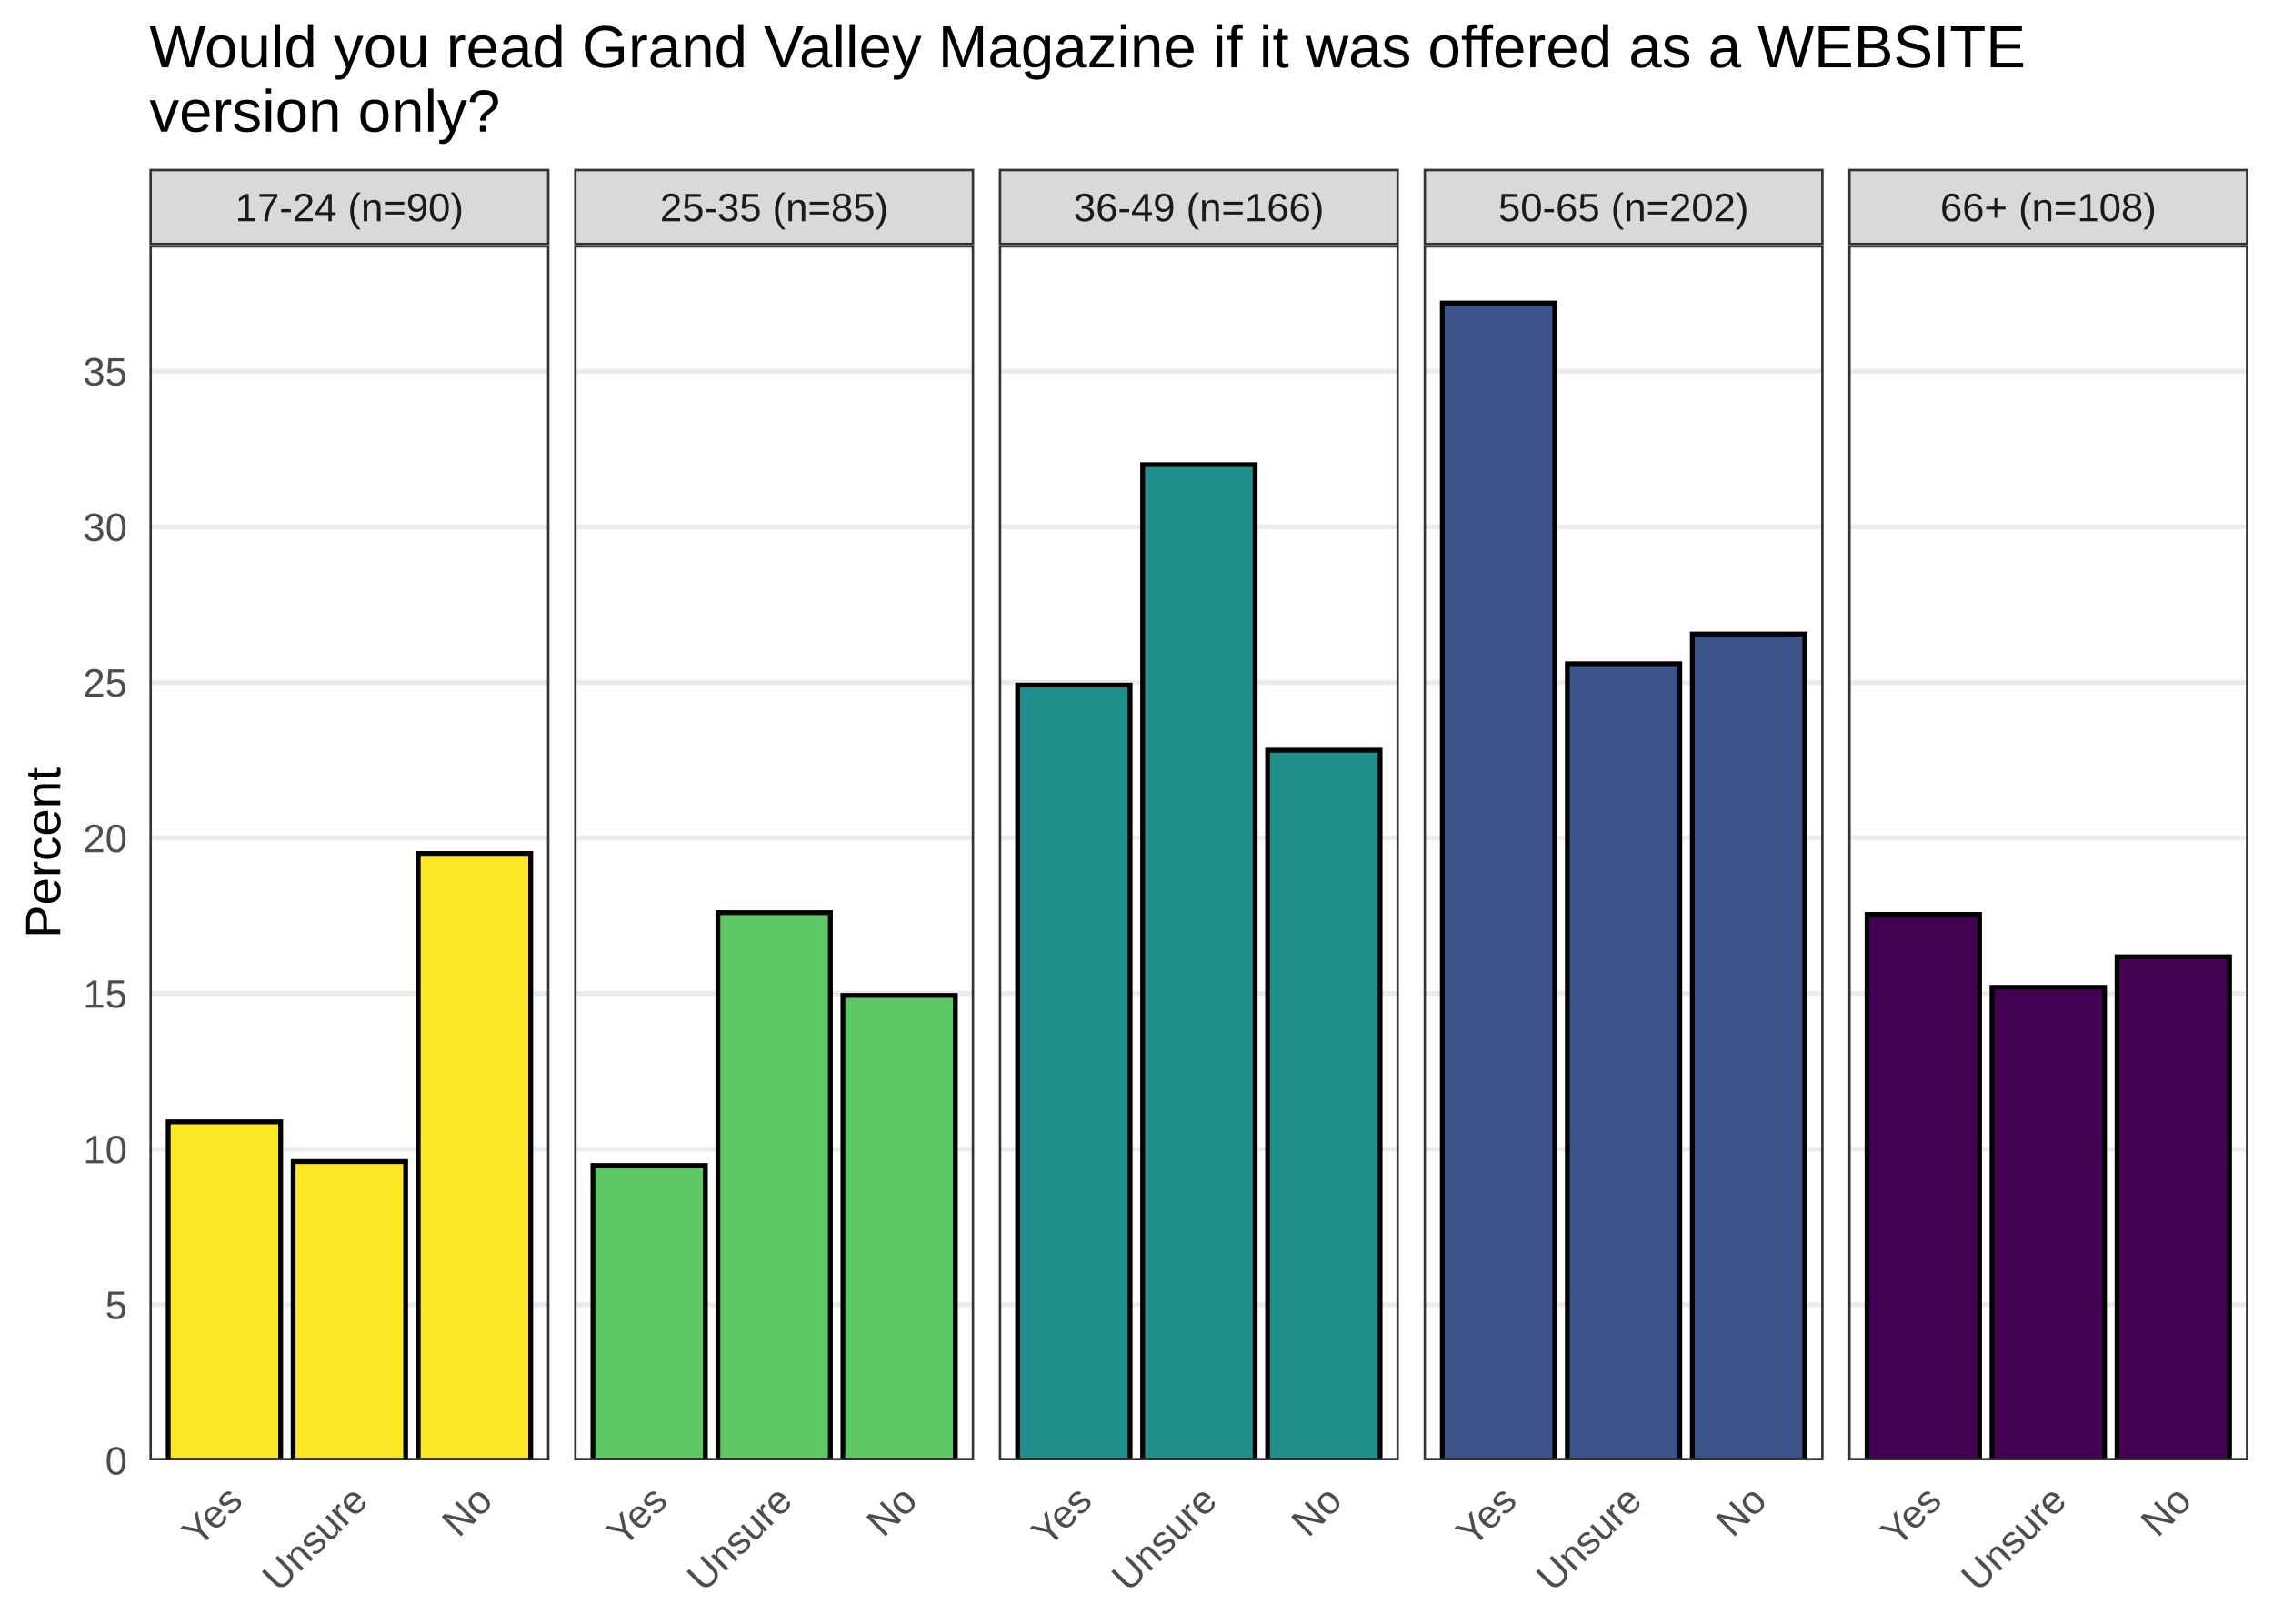
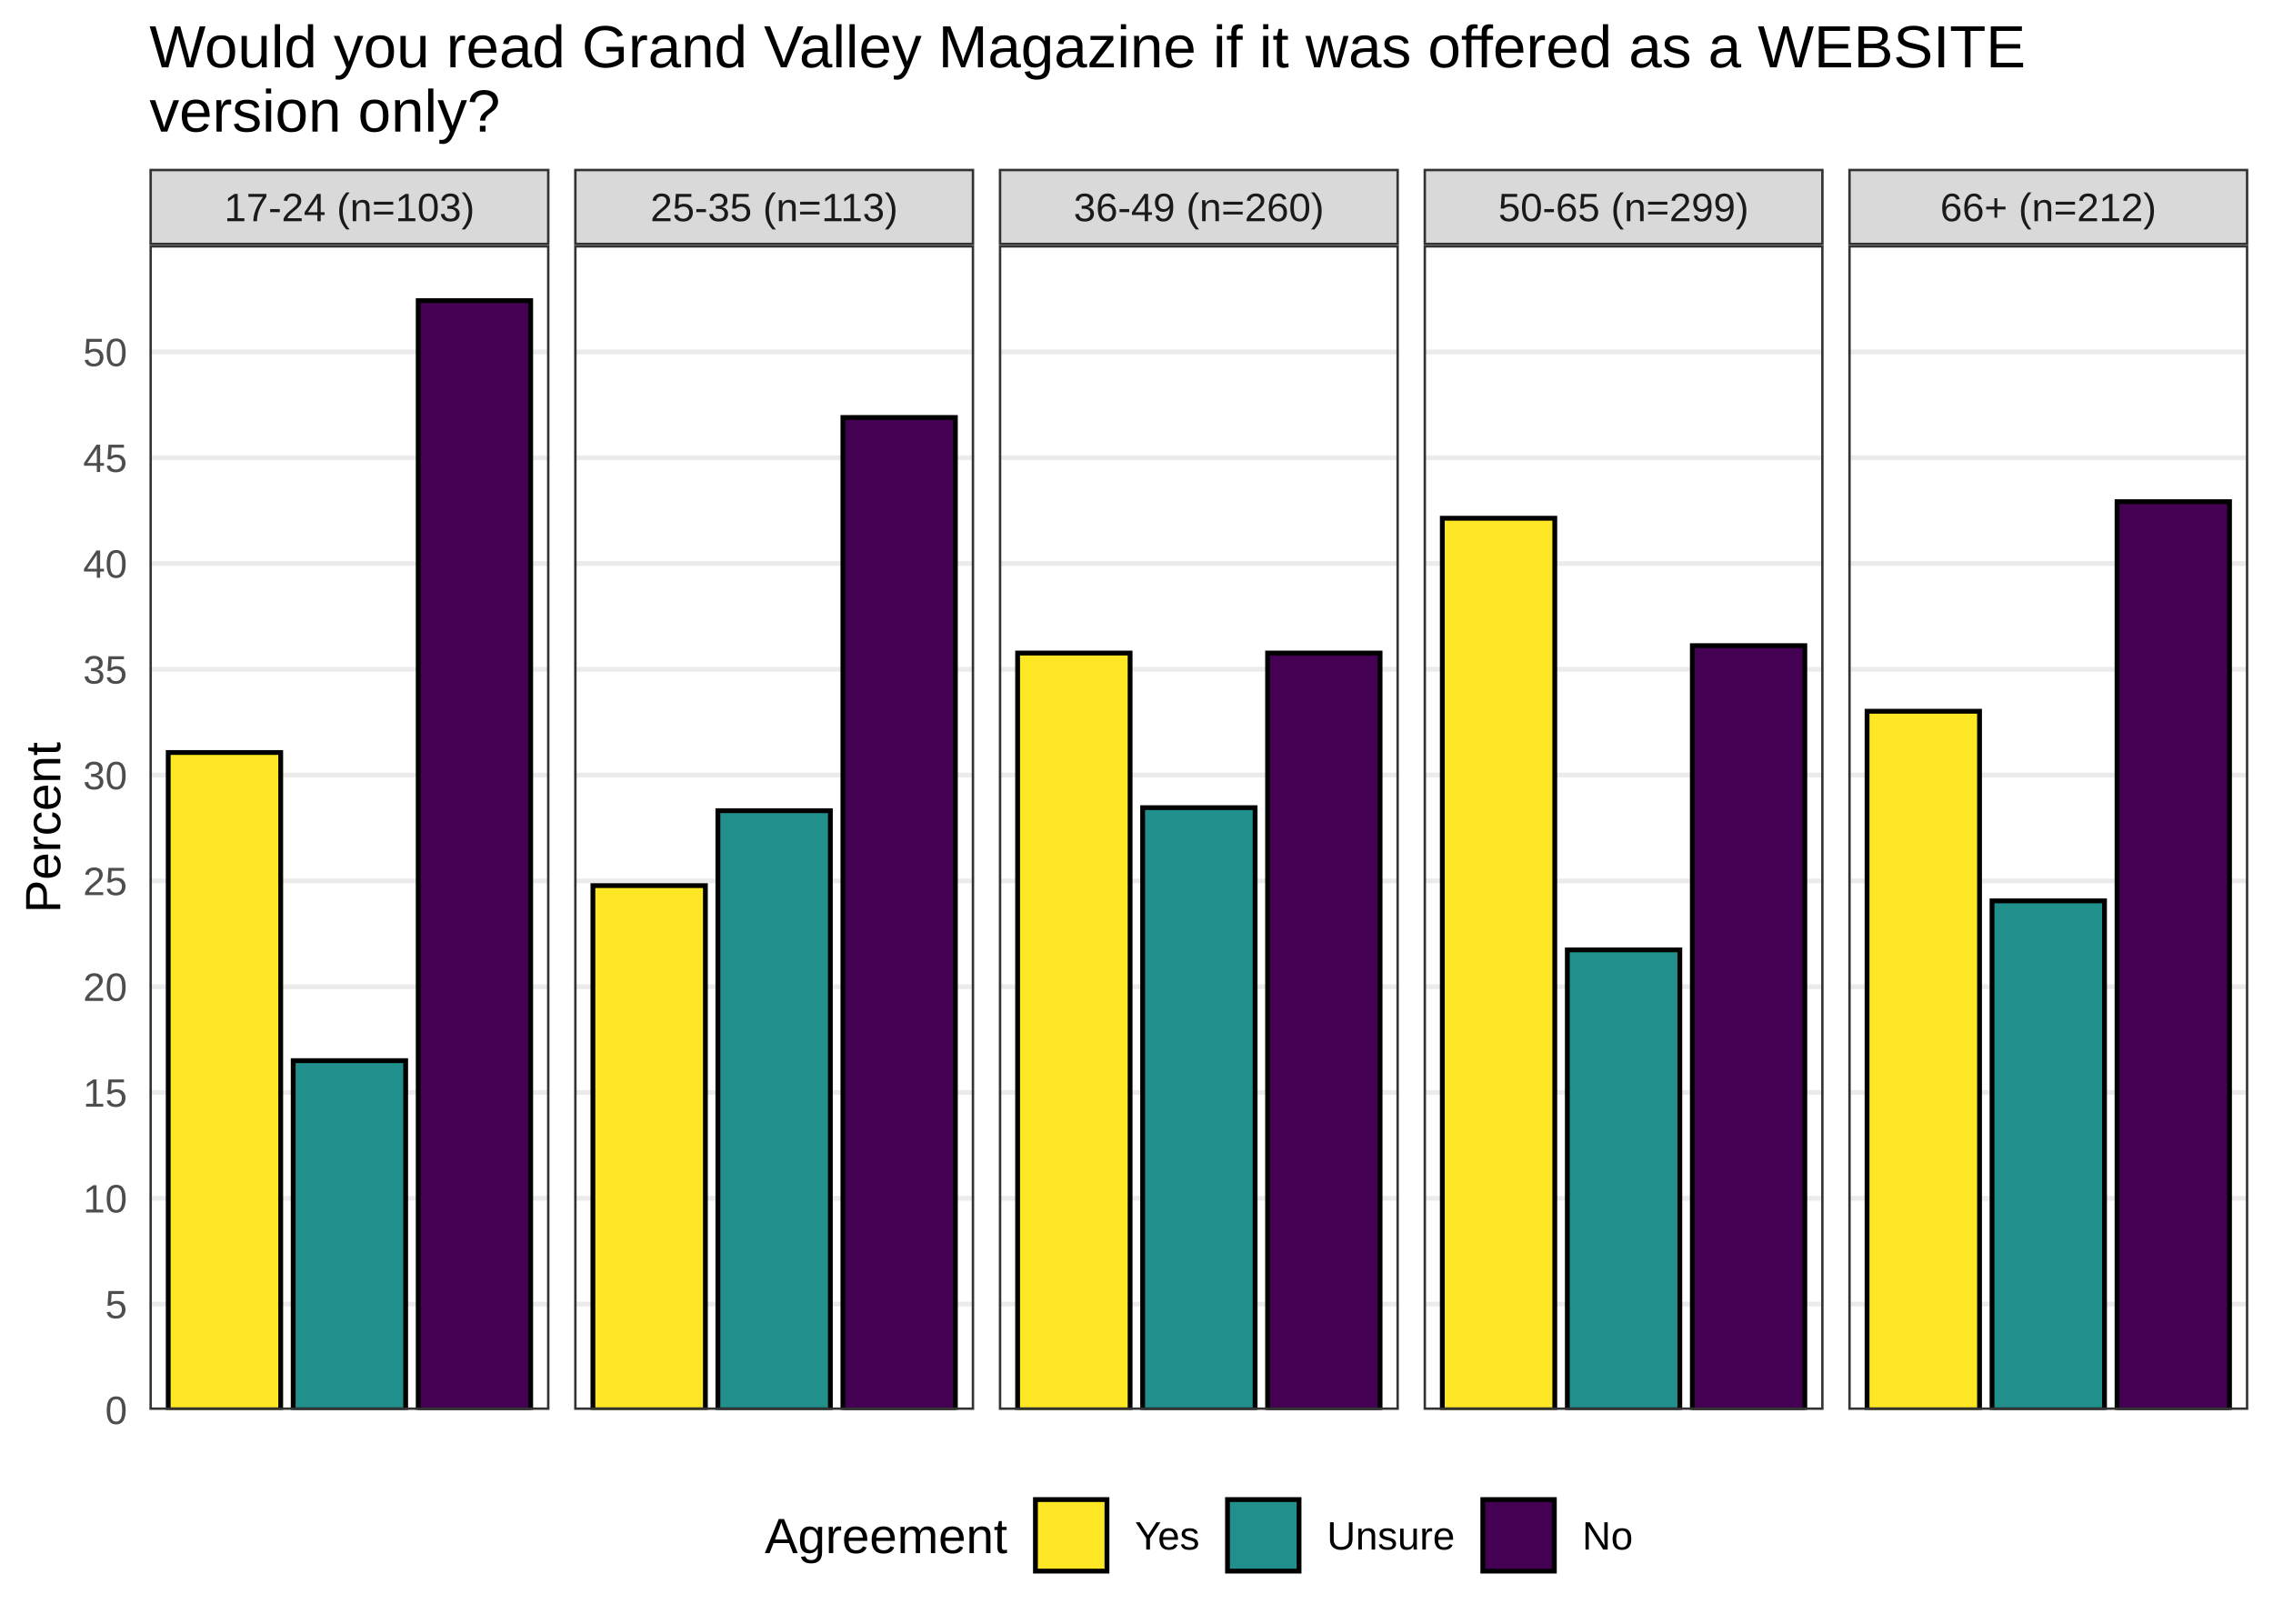
<svg xmlns="http://www.w3.org/2000/svg" class="svglite" width="504.00pt" height="360.00pt" viewBox="0 0 504.00 360.00">
  <defs>
    <style type="text/css">
    .svglite line, .svglite polyline, .svglite polygon, .svglite path, .svglite rect, .svglite circle {
      fill: none;
      stroke: #000000;
      stroke-linecap: round;
      stroke-linejoin: round;
      stroke-miterlimit: 10.00;
    }
    .svglite text {
      white-space: pre;
    }
  </style>
  </defs>
  <rect width="100%" height="100%" style="stroke: none; fill: #FFFFFF;" />
  <defs>
    <clipPath id="cpMC4wMHw1MDQuMDB8MC4wMHwzNjAuMDA=">
      <rect x="0.00" y="0.00" width="504.00" height="360.00" />
    </clipPath>
  </defs>
  <g clip-path="url(#cpMC4wMHw1MDQuMDB8MC4wMHwzNjAuMDA=)">
    <rect x="0" y="0.00" width="504.00" height="360.00" style="stroke-width: 1.07; stroke: #FFFFFF; fill: #FFFFFF;" />
  </g>
  <defs>
-     <clipPath id="cpMzMuMTR8MTIxLjgzfDU0LjM1fDMyMy43Nw==">
-       <rect x="33.14" y="54.35" width="88.69" height="269.42" />
-     </clipPath>
-   </defs>
-   <g clip-path="url(#cpMzMuMTR8MTIxLjgzfDU0LjM1fDMyMy43Nw==)">
-     <rect x="33.14" y="54.35" width="88.69" height="269.42" style="stroke-width: 1.07; stroke: none; fill: #FFFFFF;" />
-     <polyline points="33.14,323.77 121.83,323.77 " style="stroke-width: 1.07; stroke: #EBEBEB; stroke-linecap: butt;" />
-     <polyline points="33.14,289.27 121.83,289.27 " style="stroke-width: 1.07; stroke: #EBEBEB; stroke-linecap: butt;" />
-     <polyline points="33.14,254.78 121.83,254.78 " style="stroke-width: 1.07; stroke: #EBEBEB; stroke-linecap: butt;" />
-     <polyline points="33.14,220.28 121.83,220.28 " style="stroke-width: 1.07; stroke: #EBEBEB; stroke-linecap: butt;" />
-     <polyline points="33.14,185.79 121.83,185.79 " style="stroke-width: 1.07; stroke: #EBEBEB; stroke-linecap: butt;" />
-     <polyline points="33.14,151.30 121.83,151.30 " style="stroke-width: 1.07; stroke: #EBEBEB; stroke-linecap: butt;" />
-     <polyline points="33.14,116.80 121.83,116.80 " style="stroke-width: 1.07; stroke: #EBEBEB; stroke-linecap: butt;" />
-     <polyline points="33.14,82.31 121.83,82.31 " style="stroke-width: 1.07; stroke: #EBEBEB; stroke-linecap: butt;" />
-     <rect x="65.01" y="257.54" width="24.94" height="66.23" style="stroke-width: 1.07; stroke-linecap: butt; stroke-linejoin: miter; fill: #FDE725;" />
-     <rect x="92.73" y="189.23" width="24.94" height="134.54" style="stroke-width: 1.07; stroke-linecap: butt; stroke-linejoin: miter; fill: #FDE725;" />
-     <rect x="37.30" y="248.73" width="24.94" height="75.04" style="stroke-width: 1.07; stroke-linecap: butt; stroke-linejoin: miter; fill: #FDE725;" />
-     <rect x="33.14" y="54.35" width="88.69" height="269.42" style="stroke-width: 1.07; stroke: #333333;" />
-   </g>
-   <g clip-path="url(#cpMC4wMHw1MDQuMDB8MC4wMHwzNjAuMDA=)">
- </g>
-   <defs>
-     <clipPath id="cpMTI3LjMxfDIxNi4wMHw1NC4zNXwzMjMuNzc=">
-       <rect x="127.31" y="54.35" width="88.69" height="269.42" />
-     </clipPath>
-   </defs>
-   <g clip-path="url(#cpMTI3LjMxfDIxNi4wMHw1NC4zNXwzMjMuNzc=)">
-     <rect x="127.31" y="54.35" width="88.69" height="269.42" style="stroke-width: 1.07; stroke: none; fill: #FFFFFF;" />
-     <polyline points="127.31,323.77 216.00,323.77 " style="stroke-width: 1.07; stroke: #EBEBEB; stroke-linecap: butt;" />
-     <polyline points="127.31,289.27 216.00,289.27 " style="stroke-width: 1.07; stroke: #EBEBEB; stroke-linecap: butt;" />
-     <polyline points="127.31,254.78 216.00,254.78 " style="stroke-width: 1.07; stroke: #EBEBEB; stroke-linecap: butt;" />
-     <polyline points="127.31,220.28 216.00,220.28 " style="stroke-width: 1.07; stroke: #EBEBEB; stroke-linecap: butt;" />
-     <polyline points="127.31,185.79 216.00,185.79 " style="stroke-width: 1.07; stroke: #EBEBEB; stroke-linecap: butt;" />
-     <polyline points="127.31,151.30 216.00,151.30 " style="stroke-width: 1.07; stroke: #EBEBEB; stroke-linecap: butt;" />
-     <polyline points="127.31,116.80 216.00,116.80 " style="stroke-width: 1.07; stroke: #EBEBEB; stroke-linecap: butt;" />
-     <polyline points="127.31,82.31 216.00,82.31 " style="stroke-width: 1.07; stroke: #EBEBEB; stroke-linecap: butt;" />
-     <rect x="159.18" y="202.35" width="24.94" height="121.42" style="stroke-width: 1.07; stroke-linecap: butt; stroke-linejoin: miter; fill: #5DC863;" />
-     <rect x="186.90" y="220.71" width="24.94" height="103.05" style="stroke-width: 1.07; stroke-linecap: butt; stroke-linejoin: miter; fill: #5DC863;" />
-     <rect x="131.47" y="258.41" width="24.94" height="65.36" style="stroke-width: 1.07; stroke-linecap: butt; stroke-linejoin: miter; fill: #5DC863;" />
-     <rect x="127.31" y="54.35" width="88.69" height="269.42" style="stroke-width: 1.07; stroke: #333333;" />
-   </g>
-   <g clip-path="url(#cpMC4wMHw1MDQuMDB8MC4wMHwzNjAuMDA=)">
- </g>
-   <defs>
-     <clipPath id="cpMjIxLjQ4fDMxMC4xOHw1NC4zNXwzMjMuNzc=">
-       <rect x="221.48" y="54.35" width="88.69" height="269.42" />
-     </clipPath>
-   </defs>
-   <g clip-path="url(#cpMjIxLjQ4fDMxMC4xOHw1NC4zNXwzMjMuNzc=)">
-     <rect x="221.48" y="54.35" width="88.69" height="269.42" style="stroke-width: 1.07; stroke: none; fill: #FFFFFF;" />
-     <polyline points="221.48,323.77 310.18,323.77 " style="stroke-width: 1.07; stroke: #EBEBEB; stroke-linecap: butt;" />
-     <polyline points="221.48,289.27 310.18,289.27 " style="stroke-width: 1.07; stroke: #EBEBEB; stroke-linecap: butt;" />
-     <polyline points="221.48,254.78 310.18,254.78 " style="stroke-width: 1.07; stroke: #EBEBEB; stroke-linecap: butt;" />
-     <polyline points="221.48,220.28 310.18,220.28 " style="stroke-width: 1.07; stroke: #EBEBEB; stroke-linecap: butt;" />
-     <polyline points="221.48,185.79 310.18,185.79 " style="stroke-width: 1.07; stroke: #EBEBEB; stroke-linecap: butt;" />
-     <polyline points="221.48,151.30 310.18,151.30 " style="stroke-width: 1.07; stroke: #EBEBEB; stroke-linecap: butt;" />
-     <polyline points="221.48,116.80 310.18,116.80 " style="stroke-width: 1.07; stroke: #EBEBEB; stroke-linecap: butt;" />
-     <polyline points="221.48,82.31 310.18,82.31 " style="stroke-width: 1.07; stroke: #EBEBEB; stroke-linecap: butt;" />
-     <rect x="253.36" y="103.01" width="24.94" height="220.76" style="stroke-width: 1.07; stroke-linecap: butt; stroke-linejoin: miter; fill: #21908C;" />
-     <rect x="281.07" y="166.33" width="24.94" height="157.44" style="stroke-width: 1.07; stroke-linecap: butt; stroke-linejoin: miter; fill: #21908C;" />
-     <rect x="225.64" y="151.90" width="24.94" height="171.86" style="stroke-width: 1.07; stroke-linecap: butt; stroke-linejoin: miter; fill: #21908C;" />
-     <rect x="221.48" y="54.35" width="88.69" height="269.42" style="stroke-width: 1.07; stroke: #333333;" />
-   </g>
-   <g clip-path="url(#cpMC4wMHw1MDQuMDB8MC4wMHwzNjAuMDA=)">
- </g>
-   <defs>
-     <clipPath id="cpMzE1LjY2fDQwNC4zNXw1NC4zNXwzMjMuNzc=">
-       <rect x="315.66" y="54.35" width="88.69" height="269.42" />
-     </clipPath>
-   </defs>
-   <g clip-path="url(#cpMzE1LjY2fDQwNC4zNXw1NC4zNXwzMjMuNzc=)">
-     <rect x="315.66" y="54.35" width="88.69" height="269.42" style="stroke-width: 1.07; stroke: none; fill: #FFFFFF;" />
-     <polyline points="315.66,323.77 404.35,323.77 " style="stroke-width: 1.07; stroke: #EBEBEB; stroke-linecap: butt;" />
-     <polyline points="315.66,289.27 404.35,289.27 " style="stroke-width: 1.07; stroke: #EBEBEB; stroke-linecap: butt;" />
-     <polyline points="315.66,254.78 404.35,254.78 " style="stroke-width: 1.07; stroke: #EBEBEB; stroke-linecap: butt;" />
-     <polyline points="315.66,220.28 404.35,220.28 " style="stroke-width: 1.07; stroke: #EBEBEB; stroke-linecap: butt;" />
-     <polyline points="315.66,185.79 404.35,185.79 " style="stroke-width: 1.07; stroke: #EBEBEB; stroke-linecap: butt;" />
-     <polyline points="315.66,151.30 404.35,151.30 " style="stroke-width: 1.07; stroke: #EBEBEB; stroke-linecap: butt;" />
-     <polyline points="315.66,116.80 404.35,116.80 " style="stroke-width: 1.07; stroke: #EBEBEB; stroke-linecap: butt;" />
-     <polyline points="315.66,82.31 404.35,82.31 " style="stroke-width: 1.07; stroke: #EBEBEB; stroke-linecap: butt;" />
-     <rect x="347.53" y="147.16" width="24.94" height="176.61" style="stroke-width: 1.07; stroke-linecap: butt; stroke-linejoin: miter; fill: #3B528B;" />
-     <rect x="375.25" y="140.56" width="24.94" height="183.20" style="stroke-width: 1.07; stroke-linecap: butt; stroke-linejoin: miter; fill: #3B528B;" />
-     <rect x="319.81" y="67.18" width="24.94" height="256.59" style="stroke-width: 1.07; stroke-linecap: butt; stroke-linejoin: miter; fill: #3B528B;" />
-     <rect x="315.66" y="54.35" width="88.69" height="269.42" style="stroke-width: 1.07; stroke: #333333;" />
-   </g>
-   <g clip-path="url(#cpMC4wMHw1MDQuMDB8MC4wMHwzNjAuMDA=)">
- </g>
-   <defs>
-     <clipPath id="cpNDA5LjgzfDQ5OC41Mnw1NC4zNXwzMjMuNzc=">
-       <rect x="409.83" y="54.35" width="88.69" height="269.42" />
-     </clipPath>
-   </defs>
-   <g clip-path="url(#cpNDA5LjgzfDQ5OC41Mnw1NC4zNXwzMjMuNzc=)">
-     <rect x="409.83" y="54.35" width="88.69" height="269.42" style="stroke-width: 1.07; stroke: none; fill: #FFFFFF;" />
-     <polyline points="409.83,323.77 498.52,323.77 " style="stroke-width: 1.07; stroke: #EBEBEB; stroke-linecap: butt;" />
-     <polyline points="409.83,289.27 498.52,289.27 " style="stroke-width: 1.07; stroke: #EBEBEB; stroke-linecap: butt;" />
-     <polyline points="409.83,254.78 498.52,254.78 " style="stroke-width: 1.07; stroke: #EBEBEB; stroke-linecap: butt;" />
-     <polyline points="409.83,220.28 498.52,220.28 " style="stroke-width: 1.07; stroke: #EBEBEB; stroke-linecap: butt;" />
-     <polyline points="409.83,185.79 498.52,185.79 " style="stroke-width: 1.07; stroke: #EBEBEB; stroke-linecap: butt;" />
-     <polyline points="409.83,151.30 498.52,151.30 " style="stroke-width: 1.07; stroke: #EBEBEB; stroke-linecap: butt;" />
-     <polyline points="409.83,116.80 498.52,116.80 " style="stroke-width: 1.07; stroke: #EBEBEB; stroke-linecap: butt;" />
-     <polyline points="409.83,82.31 498.52,82.31 " style="stroke-width: 1.07; stroke: #EBEBEB; stroke-linecap: butt;" />
-     <rect x="441.70" y="218.91" width="24.94" height="104.86" style="stroke-width: 1.07; stroke-linecap: butt; stroke-linejoin: miter; fill: #440154;" />
-     <rect x="469.42" y="212.13" width="24.94" height="111.64" style="stroke-width: 1.07; stroke-linecap: butt; stroke-linejoin: miter; fill: #440154;" />
-     <rect x="413.99" y="202.74" width="24.94" height="121.03" style="stroke-width: 1.07; stroke-linecap: butt; stroke-linejoin: miter; fill: #440154;" />
-     <rect x="409.83" y="54.35" width="88.69" height="269.42" style="stroke-width: 1.07; stroke: #333333;" />
+     <clipPath id="cpMzMuMTR8MTIxLjgzfDU0LjM1fDMxMi41OA==">
+       <rect x="33.14" y="54.35" width="88.69" height="258.23" />
+     </clipPath>
+   </defs>
+   <g clip-path="url(#cpMzMuMTR8MTIxLjgzfDU0LjM1fDMxMi41OA==)">
+     <rect x="33.14" y="54.35" width="88.69" height="258.23" style="stroke-width: 1.07; stroke: none; fill: #FFFFFF;" />
+     <polyline points="33.14,312.58 121.83,312.58 " style="stroke-width: 1.07; stroke: #EBEBEB; stroke-linecap: butt;" />
+     <polyline points="33.14,289.13 121.83,289.13 " style="stroke-width: 1.07; stroke: #EBEBEB; stroke-linecap: butt;" />
+     <polyline points="33.14,265.67 121.83,265.67 " style="stroke-width: 1.07; stroke: #EBEBEB; stroke-linecap: butt;" />
+     <polyline points="33.14,242.22 121.83,242.22 " style="stroke-width: 1.07; stroke: #EBEBEB; stroke-linecap: butt;" />
+     <polyline points="33.14,218.76 121.83,218.76 " style="stroke-width: 1.07; stroke: #EBEBEB; stroke-linecap: butt;" />
+     <polyline points="33.14,195.31 121.83,195.31 " style="stroke-width: 1.07; stroke: #EBEBEB; stroke-linecap: butt;" />
+     <polyline points="33.14,171.85 121.83,171.85 " style="stroke-width: 1.07; stroke: #EBEBEB; stroke-linecap: butt;" />
+     <polyline points="33.14,148.40 121.83,148.40 " style="stroke-width: 1.07; stroke: #EBEBEB; stroke-linecap: butt;" />
+     <polyline points="33.14,124.94 121.83,124.94 " style="stroke-width: 1.07; stroke: #EBEBEB; stroke-linecap: butt;" />
+     <polyline points="33.14,101.49 121.83,101.49 " style="stroke-width: 1.07; stroke: #EBEBEB; stroke-linecap: butt;" />
+     <polyline points="33.14,78.03 121.83,78.03 " style="stroke-width: 1.07; stroke: #EBEBEB; stroke-linecap: butt;" />
+     <rect x="65.01" y="235.16" width="24.94" height="77.42" style="stroke-width: 1.07; stroke-linecap: butt; stroke-linejoin: miter; fill: #21908C;" />
+     <rect x="92.73" y="66.65" width="24.94" height="245.94" style="stroke-width: 1.07; stroke-linecap: butt; stroke-linejoin: miter; fill: #440154;" />
+     <rect x="37.30" y="166.84" width="24.94" height="145.74" style="stroke-width: 1.07; stroke-linecap: butt; stroke-linejoin: miter; fill: #FDE725;" />
+     <rect x="33.14" y="54.35" width="88.69" height="258.23" style="stroke-width: 1.07; stroke: #333333;" />
+   </g>
+   <g clip-path="url(#cpMC4wMHw1MDQuMDB8MC4wMHwzNjAuMDA=)">
+ </g>
+   <defs>
+     <clipPath id="cpMTI3LjMxfDIxNi4wMHw1NC4zNXwzMTIuNTg=">
+       <rect x="127.31" y="54.35" width="88.69" height="258.23" />
+     </clipPath>
+   </defs>
+   <g clip-path="url(#cpMTI3LjMxfDIxNi4wMHw1NC4zNXwzMTIuNTg=)">
+     <rect x="127.31" y="54.35" width="88.69" height="258.23" style="stroke-width: 1.07; stroke: none; fill: #FFFFFF;" />
+     <polyline points="127.31,312.58 216.00,312.58 " style="stroke-width: 1.07; stroke: #EBEBEB; stroke-linecap: butt;" />
+     <polyline points="127.31,289.13 216.00,289.13 " style="stroke-width: 1.07; stroke: #EBEBEB; stroke-linecap: butt;" />
+     <polyline points="127.31,265.67 216.00,265.67 " style="stroke-width: 1.07; stroke: #EBEBEB; stroke-linecap: butt;" />
+     <polyline points="127.31,242.22 216.00,242.22 " style="stroke-width: 1.07; stroke: #EBEBEB; stroke-linecap: butt;" />
+     <polyline points="127.31,218.76 216.00,218.76 " style="stroke-width: 1.07; stroke: #EBEBEB; stroke-linecap: butt;" />
+     <polyline points="127.31,195.31 216.00,195.31 " style="stroke-width: 1.07; stroke: #EBEBEB; stroke-linecap: butt;" />
+     <polyline points="127.31,171.85 216.00,171.85 " style="stroke-width: 1.07; stroke: #EBEBEB; stroke-linecap: butt;" />
+     <polyline points="127.31,148.40 216.00,148.40 " style="stroke-width: 1.07; stroke: #EBEBEB; stroke-linecap: butt;" />
+     <polyline points="127.31,124.94 216.00,124.94 " style="stroke-width: 1.07; stroke: #EBEBEB; stroke-linecap: butt;" />
+     <polyline points="127.31,101.49 216.00,101.49 " style="stroke-width: 1.07; stroke: #EBEBEB; stroke-linecap: butt;" />
+     <polyline points="127.31,78.03 216.00,78.03 " style="stroke-width: 1.07; stroke: #EBEBEB; stroke-linecap: butt;" />
+     <rect x="159.18" y="179.74" width="24.94" height="132.84" style="stroke-width: 1.07; stroke-linecap: butt; stroke-linejoin: miter; fill: #21908C;" />
+     <rect x="186.90" y="92.56" width="24.94" height="220.02" style="stroke-width: 1.07; stroke-linecap: butt; stroke-linejoin: miter; fill: #440154;" />
+     <rect x="131.47" y="196.35" width="24.94" height="116.24" style="stroke-width: 1.07; stroke-linecap: butt; stroke-linejoin: miter; fill: #FDE725;" />
+     <rect x="127.31" y="54.35" width="88.69" height="258.23" style="stroke-width: 1.07; stroke: #333333;" />
+   </g>
+   <g clip-path="url(#cpMC4wMHw1MDQuMDB8MC4wMHwzNjAuMDA=)">
+ </g>
+   <defs>
+     <clipPath id="cpMjIxLjQ4fDMxMC4xOHw1NC4zNXwzMTIuNTg=">
+       <rect x="221.48" y="54.35" width="88.69" height="258.23" />
+     </clipPath>
+   </defs>
+   <g clip-path="url(#cpMjIxLjQ4fDMxMC4xOHw1NC4zNXwzMTIuNTg=)">
+     <rect x="221.48" y="54.35" width="88.69" height="258.23" style="stroke-width: 1.07; stroke: none; fill: #FFFFFF;" />
+     <polyline points="221.48,312.58 310.18,312.58 " style="stroke-width: 1.07; stroke: #EBEBEB; stroke-linecap: butt;" />
+     <polyline points="221.48,289.13 310.18,289.13 " style="stroke-width: 1.07; stroke: #EBEBEB; stroke-linecap: butt;" />
+     <polyline points="221.48,265.67 310.18,265.67 " style="stroke-width: 1.07; stroke: #EBEBEB; stroke-linecap: butt;" />
+     <polyline points="221.48,242.22 310.18,242.22 " style="stroke-width: 1.07; stroke: #EBEBEB; stroke-linecap: butt;" />
+     <polyline points="221.48,218.76 310.18,218.76 " style="stroke-width: 1.07; stroke: #EBEBEB; stroke-linecap: butt;" />
+     <polyline points="221.48,195.31 310.18,195.31 " style="stroke-width: 1.07; stroke: #EBEBEB; stroke-linecap: butt;" />
+     <polyline points="221.48,171.85 310.18,171.85 " style="stroke-width: 1.07; stroke: #EBEBEB; stroke-linecap: butt;" />
+     <polyline points="221.48,148.40 310.18,148.40 " style="stroke-width: 1.07; stroke: #EBEBEB; stroke-linecap: butt;" />
+     <polyline points="221.48,124.94 310.18,124.94 " style="stroke-width: 1.07; stroke: #EBEBEB; stroke-linecap: butt;" />
+     <polyline points="221.48,101.49 310.18,101.49 " style="stroke-width: 1.07; stroke: #EBEBEB; stroke-linecap: butt;" />
+     <polyline points="221.48,78.03 310.18,78.03 " style="stroke-width: 1.07; stroke: #EBEBEB; stroke-linecap: butt;" />
+     <rect x="253.36" y="179.07" width="24.94" height="133.51" style="stroke-width: 1.07; stroke-linecap: butt; stroke-linejoin: miter; fill: #21908C;" />
+     <rect x="281.07" y="144.79" width="24.94" height="167.79" style="stroke-width: 1.07; stroke-linecap: butt; stroke-linejoin: miter; fill: #440154;" />
+     <rect x="225.64" y="144.79" width="24.94" height="167.79" style="stroke-width: 1.07; stroke-linecap: butt; stroke-linejoin: miter; fill: #FDE725;" />
+     <rect x="221.48" y="54.35" width="88.69" height="258.23" style="stroke-width: 1.07; stroke: #333333;" />
+   </g>
+   <g clip-path="url(#cpMC4wMHw1MDQuMDB8MC4wMHwzNjAuMDA=)">
+ </g>
+   <defs>
+     <clipPath id="cpMzE1LjY2fDQwNC4zNXw1NC4zNXwzMTIuNTg=">
+       <rect x="315.66" y="54.35" width="88.69" height="258.23" />
+     </clipPath>
+   </defs>
+   <g clip-path="url(#cpMzE1LjY2fDQwNC4zNXw1NC4zNXwzMTIuNTg=)">
+     <rect x="315.66" y="54.35" width="88.69" height="258.23" style="stroke-width: 1.07; stroke: none; fill: #FFFFFF;" />
+     <polyline points="315.66,312.58 404.35,312.58 " style="stroke-width: 1.07; stroke: #EBEBEB; stroke-linecap: butt;" />
+     <polyline points="315.66,289.13 404.35,289.13 " style="stroke-width: 1.07; stroke: #EBEBEB; stroke-linecap: butt;" />
+     <polyline points="315.66,265.67 404.35,265.67 " style="stroke-width: 1.07; stroke: #EBEBEB; stroke-linecap: butt;" />
+     <polyline points="315.66,242.22 404.35,242.22 " style="stroke-width: 1.07; stroke: #EBEBEB; stroke-linecap: butt;" />
+     <polyline points="315.66,218.76 404.35,218.76 " style="stroke-width: 1.07; stroke: #EBEBEB; stroke-linecap: butt;" />
+     <polyline points="315.66,195.31 404.35,195.31 " style="stroke-width: 1.07; stroke: #EBEBEB; stroke-linecap: butt;" />
+     <polyline points="315.66,171.85 404.35,171.85 " style="stroke-width: 1.07; stroke: #EBEBEB; stroke-linecap: butt;" />
+     <polyline points="315.66,148.40 404.35,148.40 " style="stroke-width: 1.07; stroke: #EBEBEB; stroke-linecap: butt;" />
+     <polyline points="315.66,124.94 404.35,124.94 " style="stroke-width: 1.07; stroke: #EBEBEB; stroke-linecap: butt;" />
+     <polyline points="315.66,101.49 404.35,101.49 " style="stroke-width: 1.07; stroke: #EBEBEB; stroke-linecap: butt;" />
+     <polyline points="315.66,78.03 404.35,78.03 " style="stroke-width: 1.07; stroke: #EBEBEB; stroke-linecap: butt;" />
+     <rect x="347.53" y="210.60" width="24.94" height="101.98" style="stroke-width: 1.07; stroke-linecap: butt; stroke-linejoin: miter; fill: #21908C;" />
+     <rect x="375.25" y="143.14" width="24.94" height="169.44" style="stroke-width: 1.07; stroke-linecap: butt; stroke-linejoin: miter; fill: #440154;" />
+     <rect x="319.81" y="114.90" width="24.94" height="197.68" style="stroke-width: 1.07; stroke-linecap: butt; stroke-linejoin: miter; fill: #FDE725;" />
+     <rect x="315.66" y="54.35" width="88.69" height="258.23" style="stroke-width: 1.07; stroke: #333333;" />
+   </g>
+   <g clip-path="url(#cpMC4wMHw1MDQuMDB8MC4wMHwzNjAuMDA=)">
+ </g>
+   <defs>
+     <clipPath id="cpNDA5LjgzfDQ5OC41Mnw1NC4zNXwzMTIuNTg=">
+       <rect x="409.83" y="54.35" width="88.69" height="258.23" />
+     </clipPath>
+   </defs>
+   <g clip-path="url(#cpNDA5LjgzfDQ5OC41Mnw1NC4zNXwzMTIuNTg=)">
+     <rect x="409.83" y="54.35" width="88.69" height="258.23" style="stroke-width: 1.07; stroke: none; fill: #FFFFFF;" />
+     <polyline points="409.83,312.58 498.52,312.58 " style="stroke-width: 1.07; stroke: #EBEBEB; stroke-linecap: butt;" />
+     <polyline points="409.83,289.13 498.52,289.13 " style="stroke-width: 1.07; stroke: #EBEBEB; stroke-linecap: butt;" />
+     <polyline points="409.83,265.67 498.52,265.67 " style="stroke-width: 1.07; stroke: #EBEBEB; stroke-linecap: butt;" />
+     <polyline points="409.83,242.22 498.52,242.22 " style="stroke-width: 1.07; stroke: #EBEBEB; stroke-linecap: butt;" />
+     <polyline points="409.83,218.76 498.52,218.76 " style="stroke-width: 1.07; stroke: #EBEBEB; stroke-linecap: butt;" />
+     <polyline points="409.83,195.31 498.52,195.31 " style="stroke-width: 1.07; stroke: #EBEBEB; stroke-linecap: butt;" />
+     <polyline points="409.83,171.85 498.52,171.85 " style="stroke-width: 1.07; stroke: #EBEBEB; stroke-linecap: butt;" />
+     <polyline points="409.83,148.40 498.52,148.40 " style="stroke-width: 1.07; stroke: #EBEBEB; stroke-linecap: butt;" />
+     <polyline points="409.83,124.94 498.52,124.94 " style="stroke-width: 1.07; stroke: #EBEBEB; stroke-linecap: butt;" />
+     <polyline points="409.83,101.49 498.52,101.49 " style="stroke-width: 1.07; stroke: #EBEBEB; stroke-linecap: butt;" />
+     <polyline points="409.83,78.03 498.52,78.03 " style="stroke-width: 1.07; stroke: #EBEBEB; stroke-linecap: butt;" />
+     <rect x="441.70" y="199.73" width="24.94" height="112.85" style="stroke-width: 1.07; stroke-linecap: butt; stroke-linejoin: miter; fill: #21908C;" />
+     <rect x="469.42" y="111.22" width="24.94" height="201.36" style="stroke-width: 1.07; stroke-linecap: butt; stroke-linejoin: miter; fill: #440154;" />
+     <rect x="413.99" y="157.69" width="24.94" height="154.89" style="stroke-width: 1.07; stroke-linecap: butt; stroke-linejoin: miter; fill: #FDE725;" />
+     <rect x="409.83" y="54.35" width="88.69" height="258.23" style="stroke-width: 1.07; stroke: #333333;" />
  </g>
  <g clip-path="url(#cpMC4wMHw1MDQuMDB8MC4wMHwzNjAuMDA=)">
</g>
  <defs>
    <clipPath id="cpMzMuMTR8MTIxLjgzfDM3LjQzfDU0LjM1">
      <rect x="33.14" y="37.43" width="88.69" height="16.92" />
    </clipPath>
  </defs>
  <g clip-path="url(#cpMzMuMTR8MTIxLjgzfDM3LjQzfDU0LjM1)">
    <rect x="33.14" y="37.43" width="88.69" height="16.92" style="stroke-width: 1.07; stroke: #333333; fill: #D9D9D9;" />
-     <text x="77.48" y="49.04" text-anchor="middle" style="font-size: 8.80px;fill: #1A1A1A; font-family: &quot;Arial&quot;;" textLength="50.65px" lengthAdjust="spacingAndGlyphs">17-24 (n=90)</text>
+     <text x="77.48" y="49.04" text-anchor="middle" style="font-size: 8.80px;fill: #1A1A1A; font-family: &quot;Arial&quot;;" textLength="55.55px" lengthAdjust="spacingAndGlyphs">17-24 (n=103)</text>
  </g>
  <g clip-path="url(#cpMC4wMHw1MDQuMDB8MC4wMHwzNjAuMDA=)">
</g>
  <defs>
    <clipPath id="cpMTI3LjMxfDIxNi4wMHwzNy40M3w1NC4zNQ==">
      <rect x="127.31" y="37.43" width="88.69" height="16.92" />
    </clipPath>
  </defs>
  <g clip-path="url(#cpMTI3LjMxfDIxNi4wMHwzNy40M3w1NC4zNQ==)">
    <rect x="127.31" y="37.43" width="88.69" height="16.92" style="stroke-width: 1.07; stroke: #333333; fill: #D9D9D9;" />
-     <text x="171.66" y="49.04" text-anchor="middle" style="font-size: 8.80px;fill: #1A1A1A; font-family: &quot;Arial&quot;;" textLength="50.65px" lengthAdjust="spacingAndGlyphs">25-35 (n=85)</text>
+     <text x="171.66" y="49.04" text-anchor="middle" style="font-size: 8.80px;fill: #1A1A1A; font-family: &quot;Arial&quot;;" textLength="54.89px" lengthAdjust="spacingAndGlyphs">25-35 (n=113)</text>
  </g>
  <g clip-path="url(#cpMC4wMHw1MDQuMDB8MC4wMHwzNjAuMDA=)">
</g>
  <defs>
    <clipPath id="cpMjIxLjQ4fDMxMC4xOHwzNy40M3w1NC4zNQ==">
      <rect x="221.48" y="37.43" width="88.69" height="16.92" />
    </clipPath>
  </defs>
  <g clip-path="url(#cpMjIxLjQ4fDMxMC4xOHwzNy40M3w1NC4zNQ==)">
    <rect x="221.48" y="37.43" width="88.69" height="16.92" style="stroke-width: 1.07; stroke: #333333; fill: #D9D9D9;" />
-     <text x="265.83" y="49.04" text-anchor="middle" style="font-size: 8.80px;fill: #1A1A1A; font-family: &quot;Arial&quot;;" textLength="55.55px" lengthAdjust="spacingAndGlyphs">36-49 (n=166)</text>
+     <text x="265.83" y="49.04" text-anchor="middle" style="font-size: 8.80px;fill: #1A1A1A; font-family: &quot;Arial&quot;;" textLength="55.55px" lengthAdjust="spacingAndGlyphs">36-49 (n=260)</text>
  </g>
  <g clip-path="url(#cpMC4wMHw1MDQuMDB8MC4wMHwzNjAuMDA=)">
</g>
  <defs>
    <clipPath id="cpMzE1LjY2fDQwNC4zNXwzNy40M3w1NC4zNQ==">
      <rect x="315.66" y="37.43" width="88.69" height="16.92" />
    </clipPath>
  </defs>
  <g clip-path="url(#cpMzE1LjY2fDQwNC4zNXwzNy40M3w1NC4zNQ==)">
    <rect x="315.66" y="37.43" width="88.69" height="16.92" style="stroke-width: 1.07; stroke: #333333; fill: #D9D9D9;" />
-     <text x="360.00" y="49.04" text-anchor="middle" style="font-size: 8.80px;fill: #1A1A1A; font-family: &quot;Arial&quot;;" textLength="55.55px" lengthAdjust="spacingAndGlyphs">50-65 (n=202)</text>
+     <text x="360.00" y="49.04" text-anchor="middle" style="font-size: 8.80px;fill: #1A1A1A; font-family: &quot;Arial&quot;;" textLength="55.55px" lengthAdjust="spacingAndGlyphs">50-65 (n=299)</text>
  </g>
  <g clip-path="url(#cpMC4wMHw1MDQuMDB8MC4wMHwzNjAuMDA=)">
</g>
  <defs>
    <clipPath id="cpNDA5LjgzfDQ5OC41MnwzNy40M3w1NC4zNQ==">
      <rect x="409.83" y="37.43" width="88.69" height="16.92" />
    </clipPath>
  </defs>
  <g clip-path="url(#cpNDA5LjgzfDQ5OC41MnwzNy40M3w1NC4zNQ==)">
    <rect x="409.83" y="37.43" width="88.69" height="16.92" style="stroke-width: 1.07; stroke: #333333; fill: #D9D9D9;" />
-     <text x="454.17" y="49.04" text-anchor="middle" style="font-size: 8.80px;fill: #1A1A1A; font-family: &quot;Arial&quot;;" textLength="47.97px" lengthAdjust="spacingAndGlyphs">66+ (n=108)</text>
-   </g>
-   <g clip-path="url(#cpMC4wMHw1MDQuMDB8MC4wMHwzNjAuMDA=)">
-     <text transform="translate(54.22,333.15) rotate(-45)" text-anchor="end" style="font-size: 8.80px;fill: #4D4D4D; font-family: &quot;Arial&quot;;" textLength="14.36px" lengthAdjust="spacingAndGlyphs">Yes</text>
-     <text transform="translate(81.94,333.15) rotate(-45)" text-anchor="end" style="font-size: 8.80px;fill: #4D4D4D; font-family: &quot;Arial&quot;;" textLength="28.37px" lengthAdjust="spacingAndGlyphs">Unsure</text>
-     <text transform="translate(109.66,333.15) rotate(-45)" text-anchor="end" style="font-size: 8.80px;fill: #4D4D4D; font-family: &quot;Arial&quot;;" textLength="11.25px" lengthAdjust="spacingAndGlyphs">No</text>
-     <text transform="translate(148.40,333.15) rotate(-45)" text-anchor="end" style="font-size: 8.80px;fill: #4D4D4D; font-family: &quot;Arial&quot;;" textLength="14.36px" lengthAdjust="spacingAndGlyphs">Yes</text>
-     <text transform="translate(176.11,333.15) rotate(-45)" text-anchor="end" style="font-size: 8.80px;fill: #4D4D4D; font-family: &quot;Arial&quot;;" textLength="28.37px" lengthAdjust="spacingAndGlyphs">Unsure</text>
-     <text transform="translate(203.83,333.15) rotate(-45)" text-anchor="end" style="font-size: 8.80px;fill: #4D4D4D; font-family: &quot;Arial&quot;;" textLength="11.25px" lengthAdjust="spacingAndGlyphs">No</text>
-     <text transform="translate(242.57,333.15) rotate(-45)" text-anchor="end" style="font-size: 8.80px;fill: #4D4D4D; font-family: &quot;Arial&quot;;" textLength="14.36px" lengthAdjust="spacingAndGlyphs">Yes</text>
-     <text transform="translate(270.28,333.15) rotate(-45)" text-anchor="end" style="font-size: 8.80px;fill: #4D4D4D; font-family: &quot;Arial&quot;;" textLength="28.37px" lengthAdjust="spacingAndGlyphs">Unsure</text>
-     <text transform="translate(298.00,333.15) rotate(-45)" text-anchor="end" style="font-size: 8.80px;fill: #4D4D4D; font-family: &quot;Arial&quot;;" textLength="11.25px" lengthAdjust="spacingAndGlyphs">No</text>
-     <text transform="translate(336.74,333.15) rotate(-45)" text-anchor="end" style="font-size: 8.80px;fill: #4D4D4D; font-family: &quot;Arial&quot;;" textLength="14.36px" lengthAdjust="spacingAndGlyphs">Yes</text>
-     <text transform="translate(364.46,333.15) rotate(-45)" text-anchor="end" style="font-size: 8.80px;fill: #4D4D4D; font-family: &quot;Arial&quot;;" textLength="28.37px" lengthAdjust="spacingAndGlyphs">Unsure</text>
-     <text transform="translate(392.17,333.15) rotate(-45)" text-anchor="end" style="font-size: 8.80px;fill: #4D4D4D; font-family: &quot;Arial&quot;;" textLength="11.25px" lengthAdjust="spacingAndGlyphs">No</text>
-     <text transform="translate(430.91,333.15) rotate(-45)" text-anchor="end" style="font-size: 8.80px;fill: #4D4D4D; font-family: &quot;Arial&quot;;" textLength="14.36px" lengthAdjust="spacingAndGlyphs">Yes</text>
-     <text transform="translate(458.63,333.15) rotate(-45)" text-anchor="end" style="font-size: 8.80px;fill: #4D4D4D; font-family: &quot;Arial&quot;;" textLength="28.37px" lengthAdjust="spacingAndGlyphs">Unsure</text>
-     <text transform="translate(486.35,333.15) rotate(-45)" text-anchor="end" style="font-size: 8.80px;fill: #4D4D4D; font-family: &quot;Arial&quot;;" textLength="11.25px" lengthAdjust="spacingAndGlyphs">No</text>
-     <text x="28.21" y="326.92" text-anchor="end" style="font-size: 8.80px;fill: #4D4D4D; font-family: &quot;Arial&quot;;" textLength="4.90px" lengthAdjust="spacingAndGlyphs">0</text>
-     <text x="28.21" y="292.42" text-anchor="end" style="font-size: 8.80px;fill: #4D4D4D; font-family: &quot;Arial&quot;;" textLength="4.90px" lengthAdjust="spacingAndGlyphs">5</text>
-     <text x="28.21" y="257.93" text-anchor="end" style="font-size: 8.80px;fill: #4D4D4D; font-family: &quot;Arial&quot;;" textLength="9.79px" lengthAdjust="spacingAndGlyphs">10</text>
-     <text x="28.21" y="223.43" text-anchor="end" style="font-size: 8.80px;fill: #4D4D4D; font-family: &quot;Arial&quot;;" textLength="9.79px" lengthAdjust="spacingAndGlyphs">15</text>
-     <text x="28.21" y="188.94" text-anchor="end" style="font-size: 8.80px;fill: #4D4D4D; font-family: &quot;Arial&quot;;" textLength="9.79px" lengthAdjust="spacingAndGlyphs">20</text>
-     <text x="28.21" y="154.45" text-anchor="end" style="font-size: 8.80px;fill: #4D4D4D; font-family: &quot;Arial&quot;;" textLength="9.79px" lengthAdjust="spacingAndGlyphs">25</text>
-     <text x="28.21" y="119.95" text-anchor="end" style="font-size: 8.80px;fill: #4D4D4D; font-family: &quot;Arial&quot;;" textLength="9.79px" lengthAdjust="spacingAndGlyphs">30</text>
-     <text x="28.21" y="85.46" text-anchor="end" style="font-size: 8.80px;fill: #4D4D4D; font-family: &quot;Arial&quot;;" textLength="9.79px" lengthAdjust="spacingAndGlyphs">35</text>
-     <text transform="translate(13.36,189.06) rotate(-90)" text-anchor="middle" style="font-size: 11.00px; font-family: &quot;Arial&quot;;" textLength="37.92px" lengthAdjust="spacingAndGlyphs">Percent</text>
+     <text x="454.17" y="49.04" text-anchor="middle" style="font-size: 8.80px;fill: #1A1A1A; font-family: &quot;Arial&quot;;" textLength="47.97px" lengthAdjust="spacingAndGlyphs">66+ (n=212)</text>
+   </g>
+   <g clip-path="url(#cpMC4wMHw1MDQuMDB8MC4wMHwzNjAuMDA=)">
+     <text x="28.21" y="315.73" text-anchor="end" style="font-size: 8.80px;fill: #4D4D4D; font-family: &quot;Arial&quot;;" textLength="4.90px" lengthAdjust="spacingAndGlyphs">0</text>
+     <text x="28.21" y="292.28" text-anchor="end" style="font-size: 8.80px;fill: #4D4D4D; font-family: &quot;Arial&quot;;" textLength="4.90px" lengthAdjust="spacingAndGlyphs">5</text>
+     <text x="28.21" y="268.82" text-anchor="end" style="font-size: 8.80px;fill: #4D4D4D; font-family: &quot;Arial&quot;;" textLength="9.79px" lengthAdjust="spacingAndGlyphs">10</text>
+     <text x="28.21" y="245.37" text-anchor="end" style="font-size: 8.80px;fill: #4D4D4D; font-family: &quot;Arial&quot;;" textLength="9.79px" lengthAdjust="spacingAndGlyphs">15</text>
+     <text x="28.21" y="221.91" text-anchor="end" style="font-size: 8.80px;fill: #4D4D4D; font-family: &quot;Arial&quot;;" textLength="9.79px" lengthAdjust="spacingAndGlyphs">20</text>
+     <text x="28.21" y="198.46" text-anchor="end" style="font-size: 8.80px;fill: #4D4D4D; font-family: &quot;Arial&quot;;" textLength="9.79px" lengthAdjust="spacingAndGlyphs">25</text>
+     <text x="28.21" y="175.00" text-anchor="end" style="font-size: 8.80px;fill: #4D4D4D; font-family: &quot;Arial&quot;;" textLength="9.79px" lengthAdjust="spacingAndGlyphs">30</text>
+     <text x="28.21" y="151.55" text-anchor="end" style="font-size: 8.80px;fill: #4D4D4D; font-family: &quot;Arial&quot;;" textLength="9.79px" lengthAdjust="spacingAndGlyphs">35</text>
+     <text x="28.21" y="128.09" text-anchor="end" style="font-size: 8.80px;fill: #4D4D4D; font-family: &quot;Arial&quot;;" textLength="9.79px" lengthAdjust="spacingAndGlyphs">40</text>
+     <text x="28.21" y="104.64" text-anchor="end" style="font-size: 8.80px;fill: #4D4D4D; font-family: &quot;Arial&quot;;" textLength="9.79px" lengthAdjust="spacingAndGlyphs">45</text>
+     <text x="28.21" y="81.18" text-anchor="end" style="font-size: 8.80px;fill: #4D4D4D; font-family: &quot;Arial&quot;;" textLength="9.79px" lengthAdjust="spacingAndGlyphs">50</text>
+     <text transform="translate(13.36,183.47) rotate(-90)" text-anchor="middle" style="font-size: 11.00px; font-family: &quot;Arial&quot;;" textLength="37.92px" lengthAdjust="spacingAndGlyphs">Percent</text>
+     <rect x="164.09" y="326.28" width="203.47" height="28.24" style="stroke-width: 1.07; stroke: none; fill: #FFFFFF;" />
+     <text x="169.57" y="344.34" style="font-size: 11.00px; font-family: &quot;Arial&quot;;" textLength="53.83px" lengthAdjust="spacingAndGlyphs">Agreement</text>
+     <rect x="228.88" y="331.76" width="17.28" height="17.28" style="stroke-width: 1.07; stroke: none; fill: #FFFFFF;" />
+     <rect x="229.59" y="332.47" width="15.86" height="15.86" style="stroke-width: 1.07; stroke-linecap: butt; stroke-linejoin: miter; fill: #FDE725;" />
+     <rect x="271.47" y="331.76" width="17.28" height="17.28" style="stroke-width: 1.07; stroke: none; fill: #FFFFFF;" />
+     <rect x="272.18" y="332.47" width="15.86" height="15.86" style="stroke-width: 1.07; stroke-linecap: butt; stroke-linejoin: miter; fill: #21908C;" />
+     <rect x="328.08" y="331.76" width="17.28" height="17.28" style="stroke-width: 1.07; stroke: none; fill: #FFFFFF;" />
+     <rect x="328.79" y="332.47" width="15.86" height="15.86" style="stroke-width: 1.07; stroke-linecap: butt; stroke-linejoin: miter; fill: #440154;" />
+     <text x="251.64" y="343.55" style="font-size: 8.80px; font-family: &quot;Arial&quot;;" textLength="14.36px" lengthAdjust="spacingAndGlyphs">Yes</text>
+     <text x="294.23" y="343.55" style="font-size: 8.80px; font-family: &quot;Arial&quot;;" textLength="28.37px" lengthAdjust="spacingAndGlyphs">Unsure</text>
+     <text x="350.84" y="343.55" style="font-size: 8.80px; font-family: &quot;Arial&quot;;" textLength="11.25px" lengthAdjust="spacingAndGlyphs">No</text>
    <text x="33.14" y="14.93" style="font-size: 13.20px; font-family: &quot;Arial&quot;;" textLength="419.39px" lengthAdjust="spacingAndGlyphs">Would you read Grand Valley Magazine if it was offered as a WEBSITE </text>
    <text x="33.14" y="29.18" style="font-size: 13.20px; font-family: &quot;Arial&quot;;" textLength="77.72px" lengthAdjust="spacingAndGlyphs">version only?</text>
  </g>
</svg>
